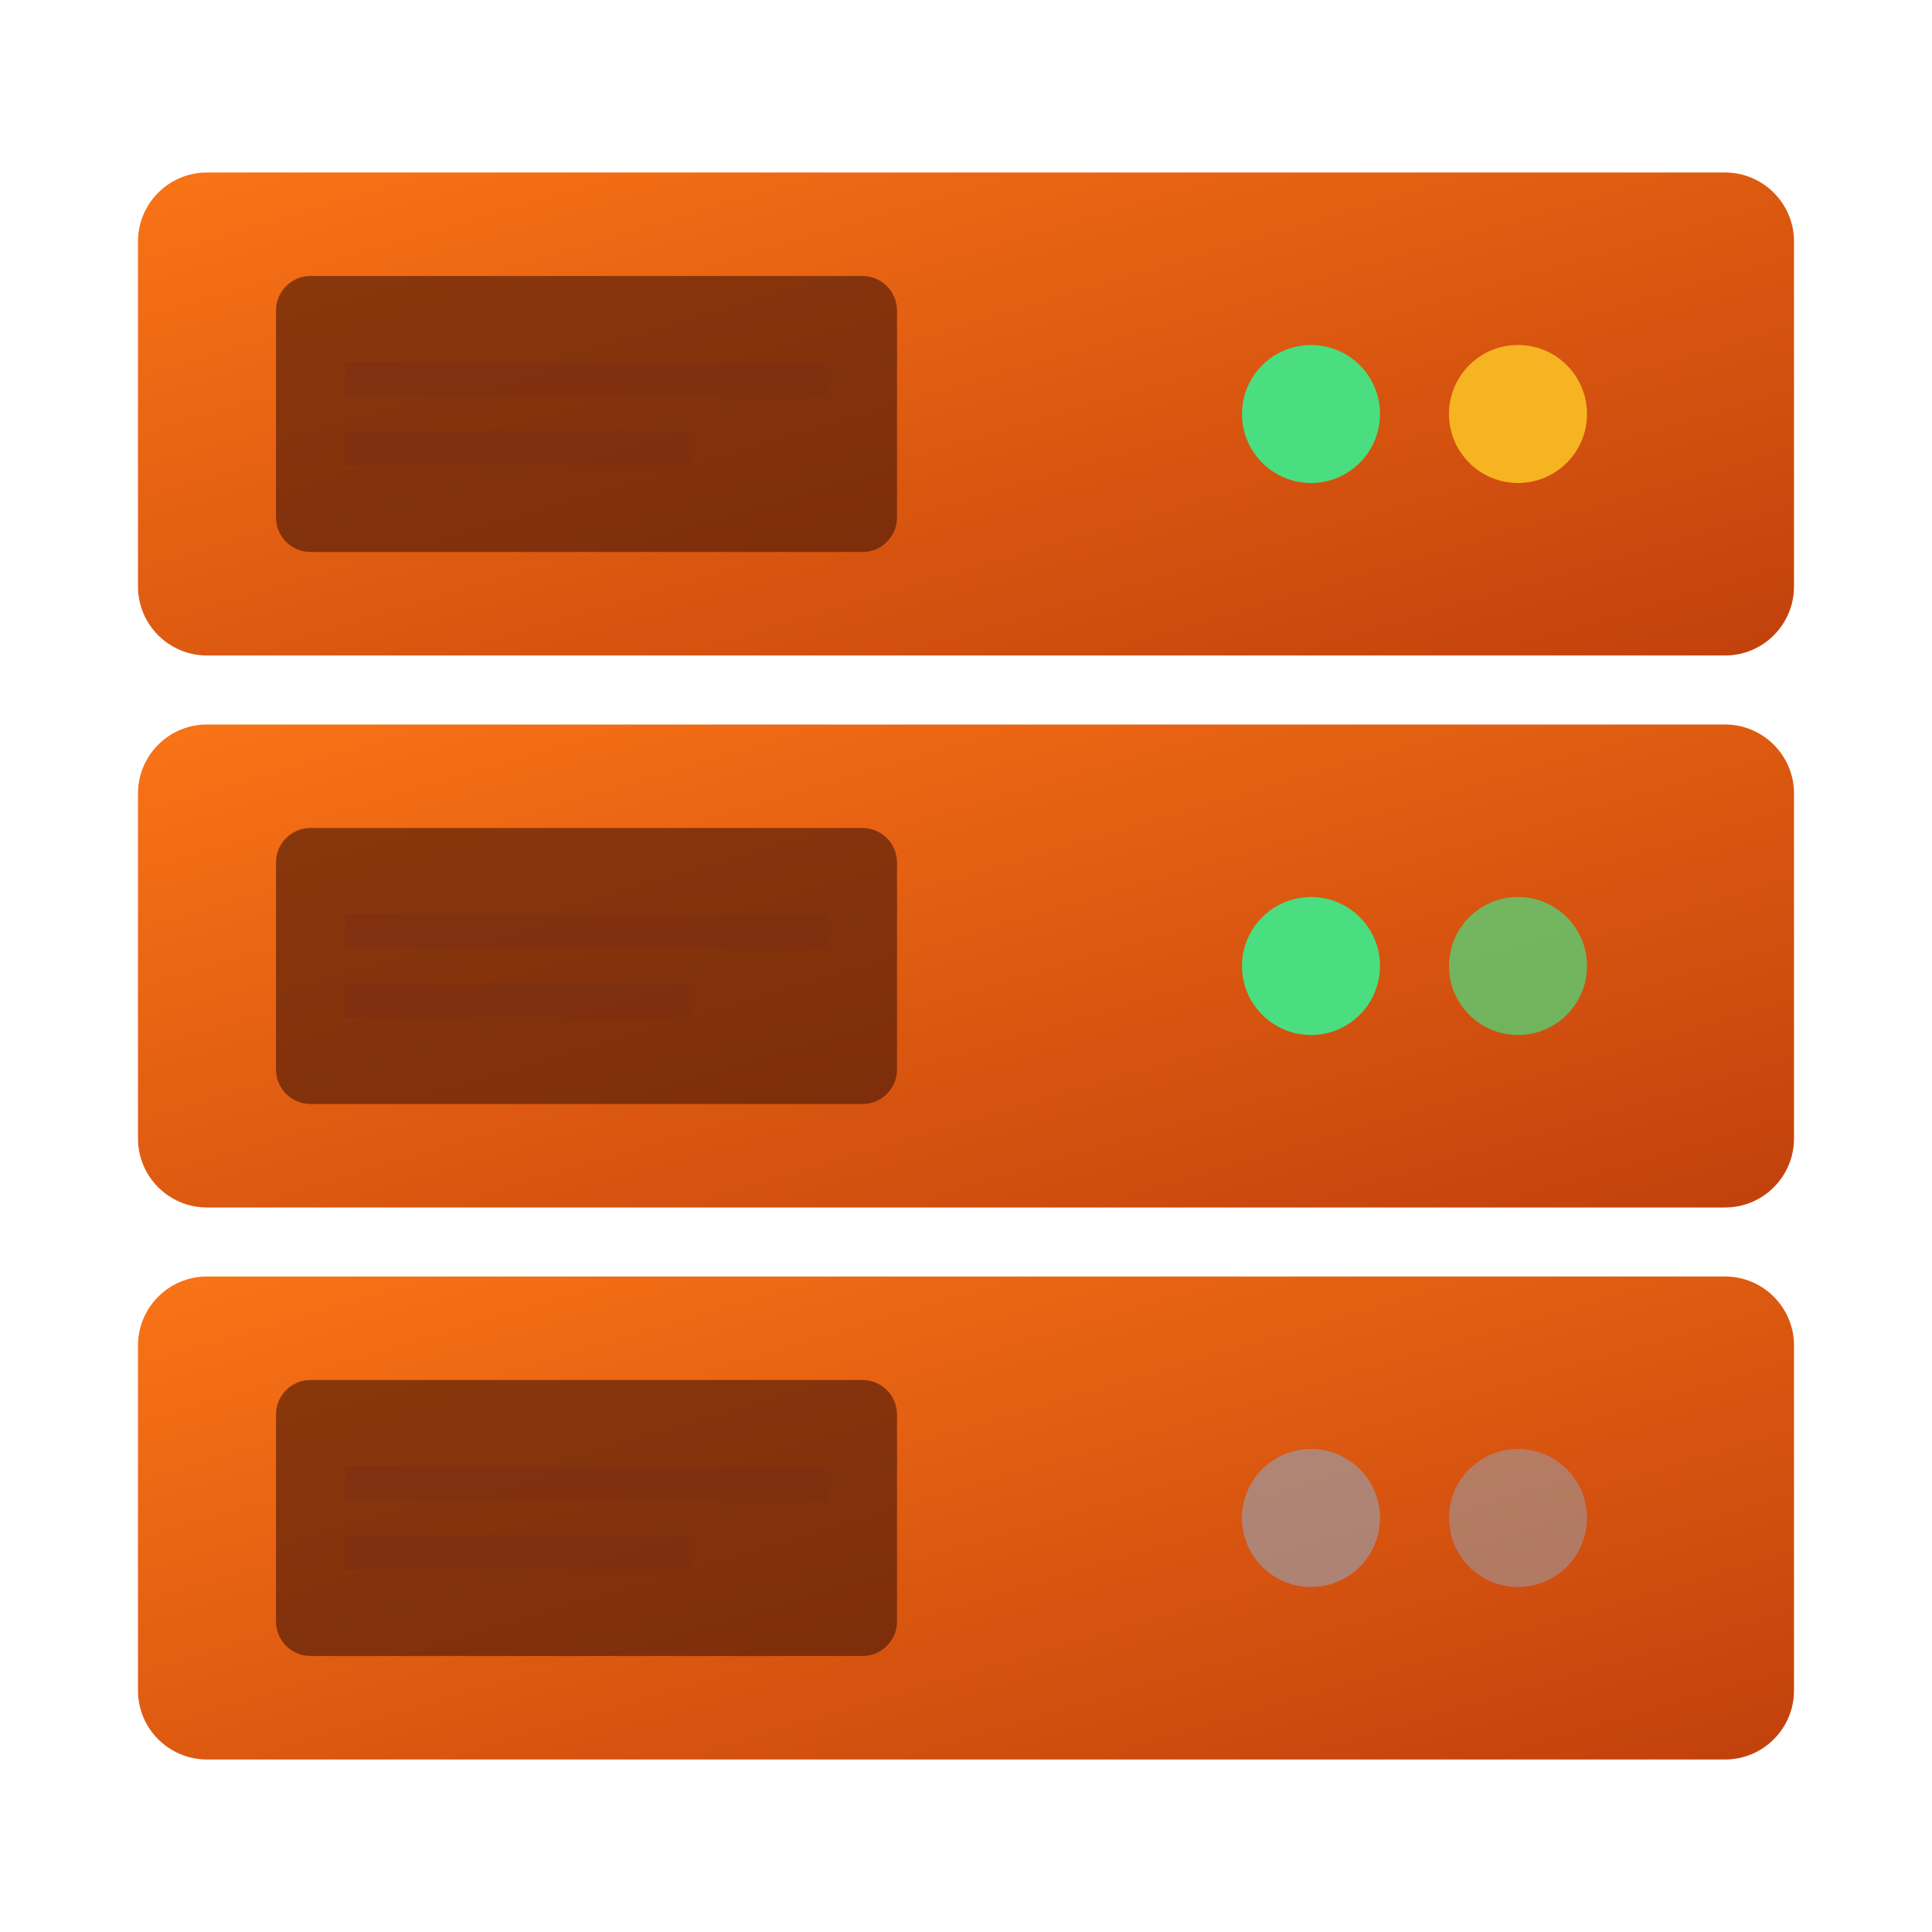
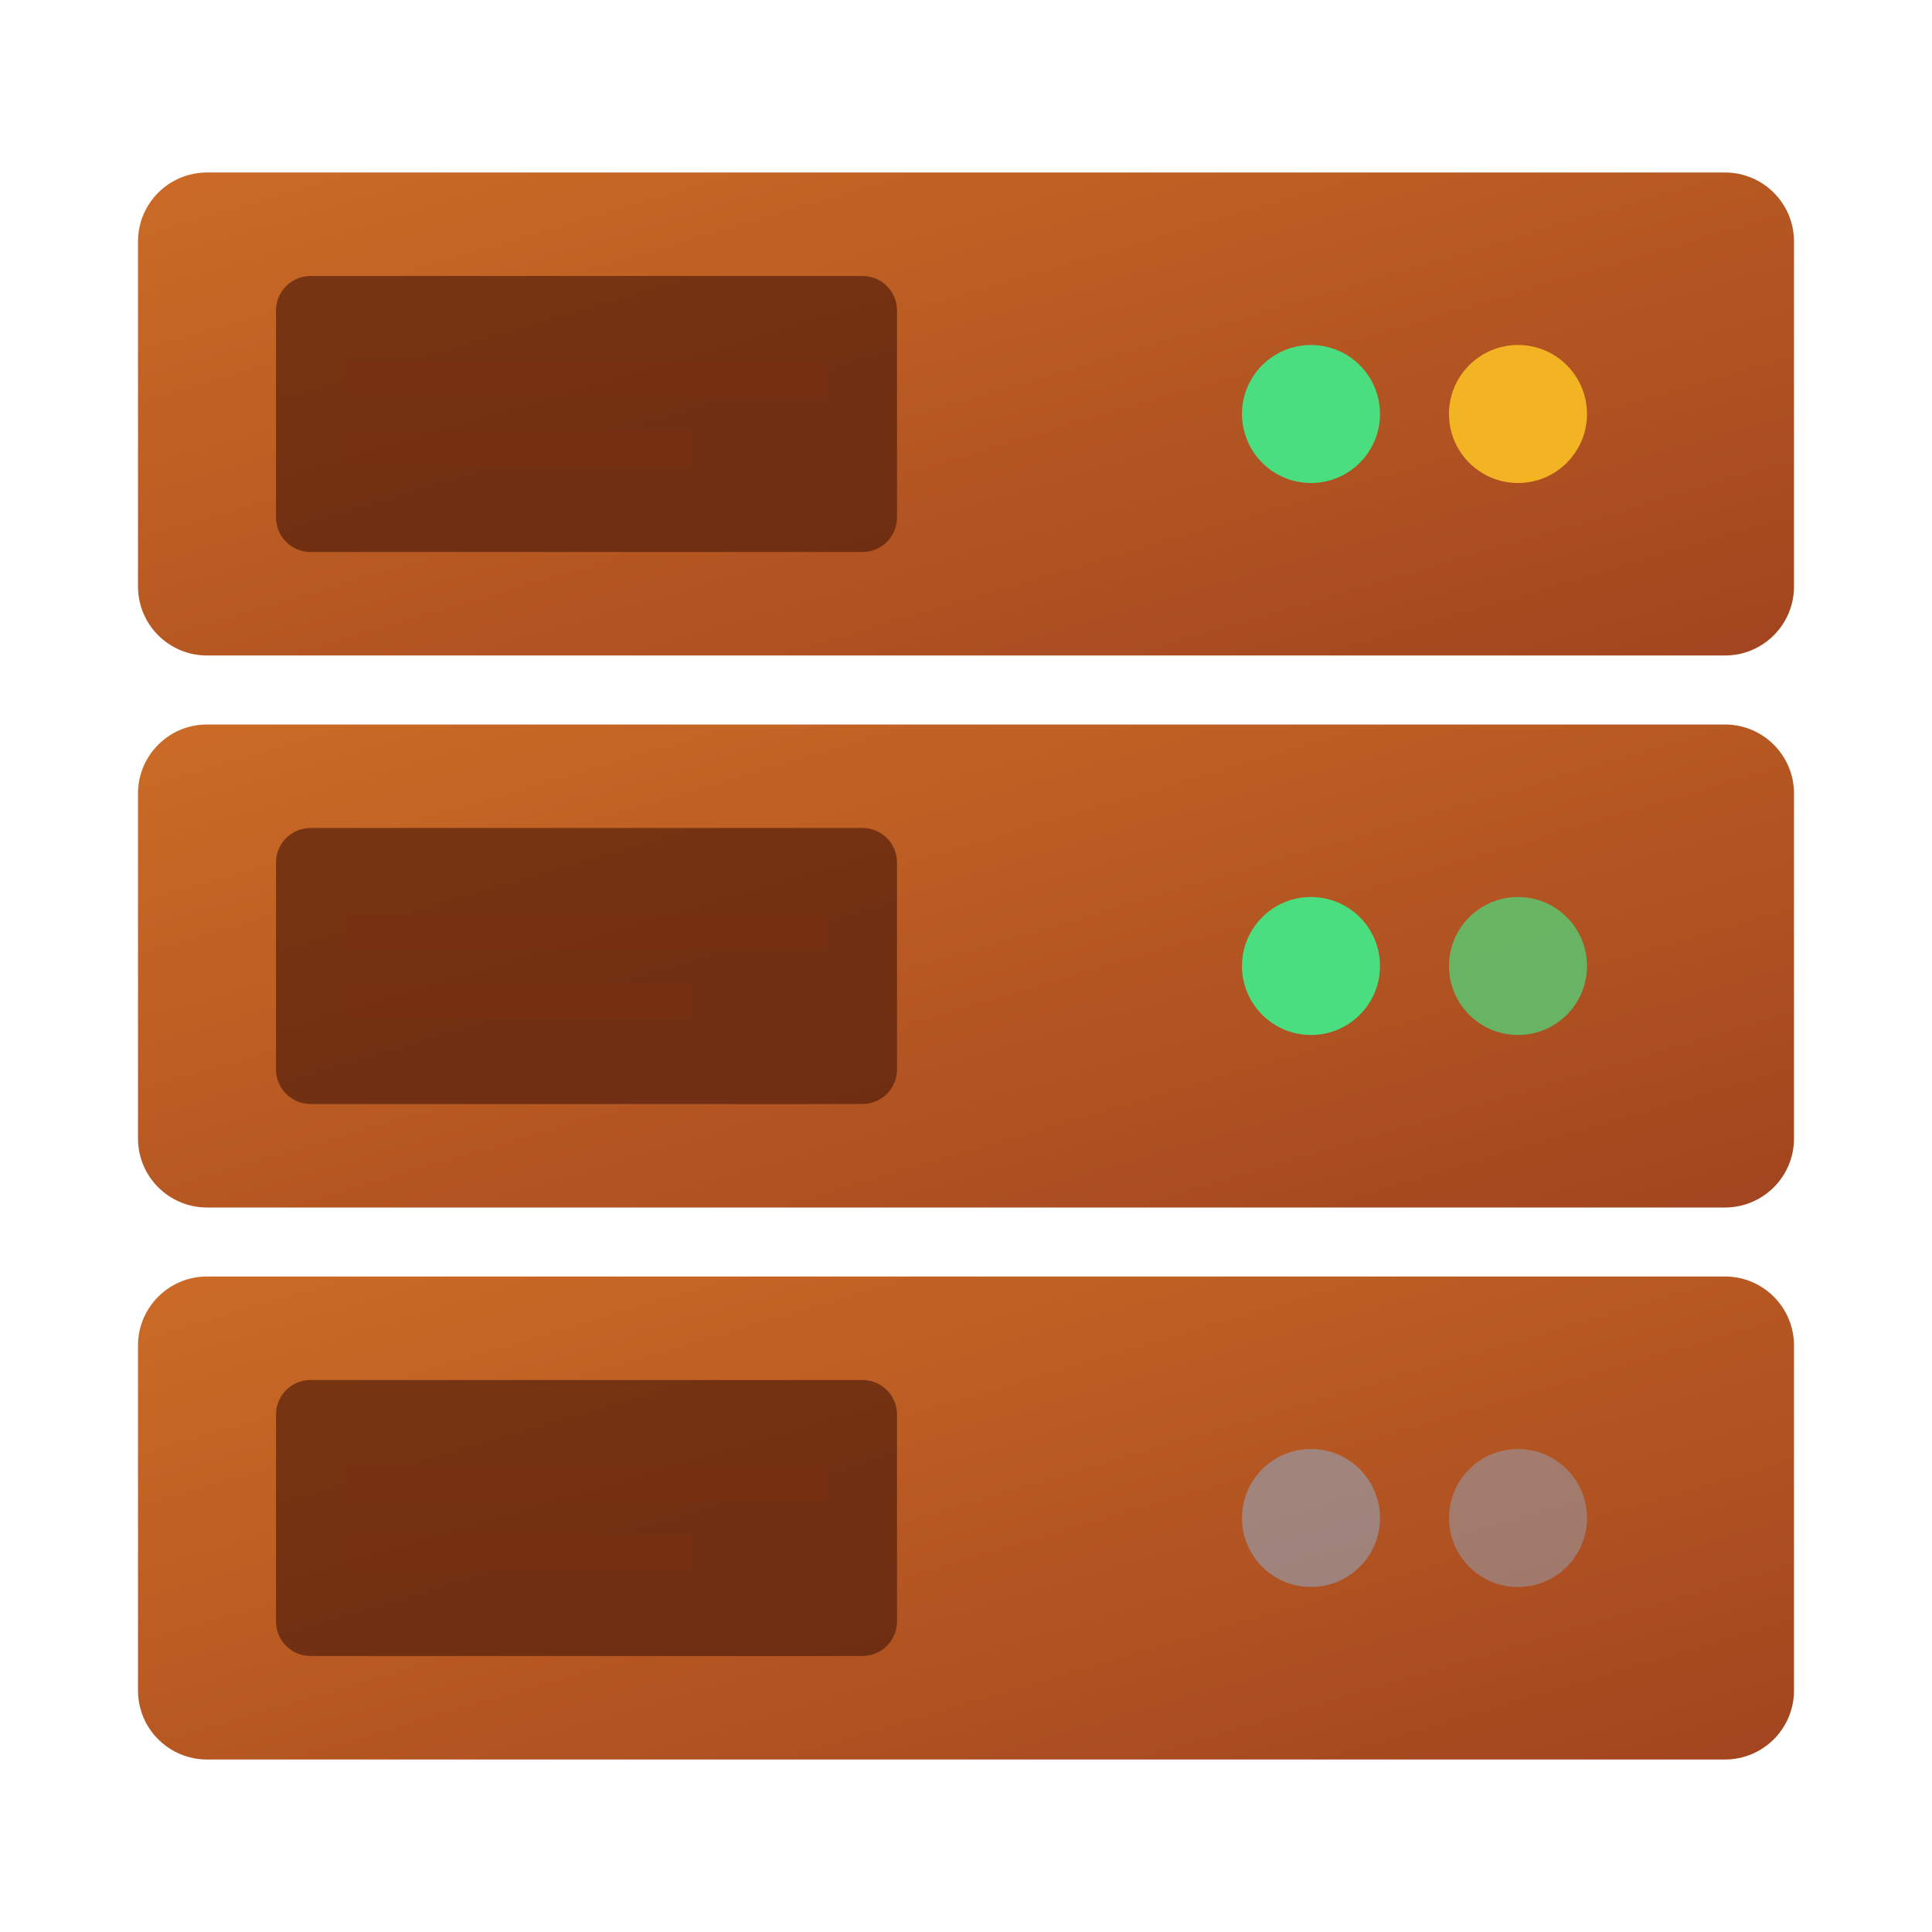
<svg xmlns="http://www.w3.org/2000/svg" viewBox="4 4 56 56" role="img">
  <defs>
    <linearGradient id="ov-serverGrad" x1="0%" y1="0%" x2="100%" y2="100%">
-       <stop offset="0%" style="stop-color:#f97316;stop-opacity:1" />
-       <stop offset="100%" style="stop-color:#c2410c;stop-opacity:1" />
+       <stop offset="0%" style="stop-color:#cb6b26;stop-opacity:1" />
+       <stop offset="100%" style="stop-color:#a2451f;stop-opacity:1" />
    </linearGradient>
  </defs>
  <rect x="8" y="9" width="48" height="14" rx="2" fill="url(#ov-serverGrad)" />
  <rect x="12" y="12" width="18" height="8" rx="1" fill="#431407" opacity="0.6" />
  <line x1="14" y1="15" x2="28" y2="15" stroke="#7c2d12" stroke-width="1" opacity="0.5" />
  <line x1="14" y1="17" x2="24" y2="17" stroke="#7c2d12" stroke-width="1" opacity="0.5" />
  <circle cx="42" cy="16" r="2" fill="#4ade80" />
  <circle cx="48" cy="16" r="2" fill="#fbbf24" opacity="0.9" />
  <rect x="8" y="25" width="48" height="14" rx="2" fill="url(#ov-serverGrad)" />
  <rect x="12" y="28" width="18" height="8" rx="1" fill="#431407" opacity="0.6" />
  <line x1="14" y1="31" x2="28" y2="31" stroke="#7c2d12" stroke-width="1" opacity="0.5" />
  <line x1="14" y1="33" x2="24" y2="33" stroke="#7c2d12" stroke-width="1" opacity="0.5" />
  <circle cx="42" cy="32" r="2" fill="#4ade80" />
  <circle cx="48" cy="32" r="2" fill="#4ade80" opacity="0.7" />
  <rect x="8" y="41" width="48" height="14" rx="2" fill="url(#ov-serverGrad)" />
  <rect x="12" y="44" width="18" height="8" rx="1" fill="#431407" opacity="0.6" />
  <line x1="14" y1="47" x2="28" y2="47" stroke="#7c2d12" stroke-width="1" opacity="0.5" />
  <line x1="14" y1="49" x2="24" y2="49" stroke="#7c2d12" stroke-width="1" opacity="0.5" />
  <circle cx="42" cy="48" r="2" fill="#94a3b8" opacity="0.6" />
  <circle cx="48" cy="48" r="2" fill="#94a3b8" opacity="0.5" />
</svg>
